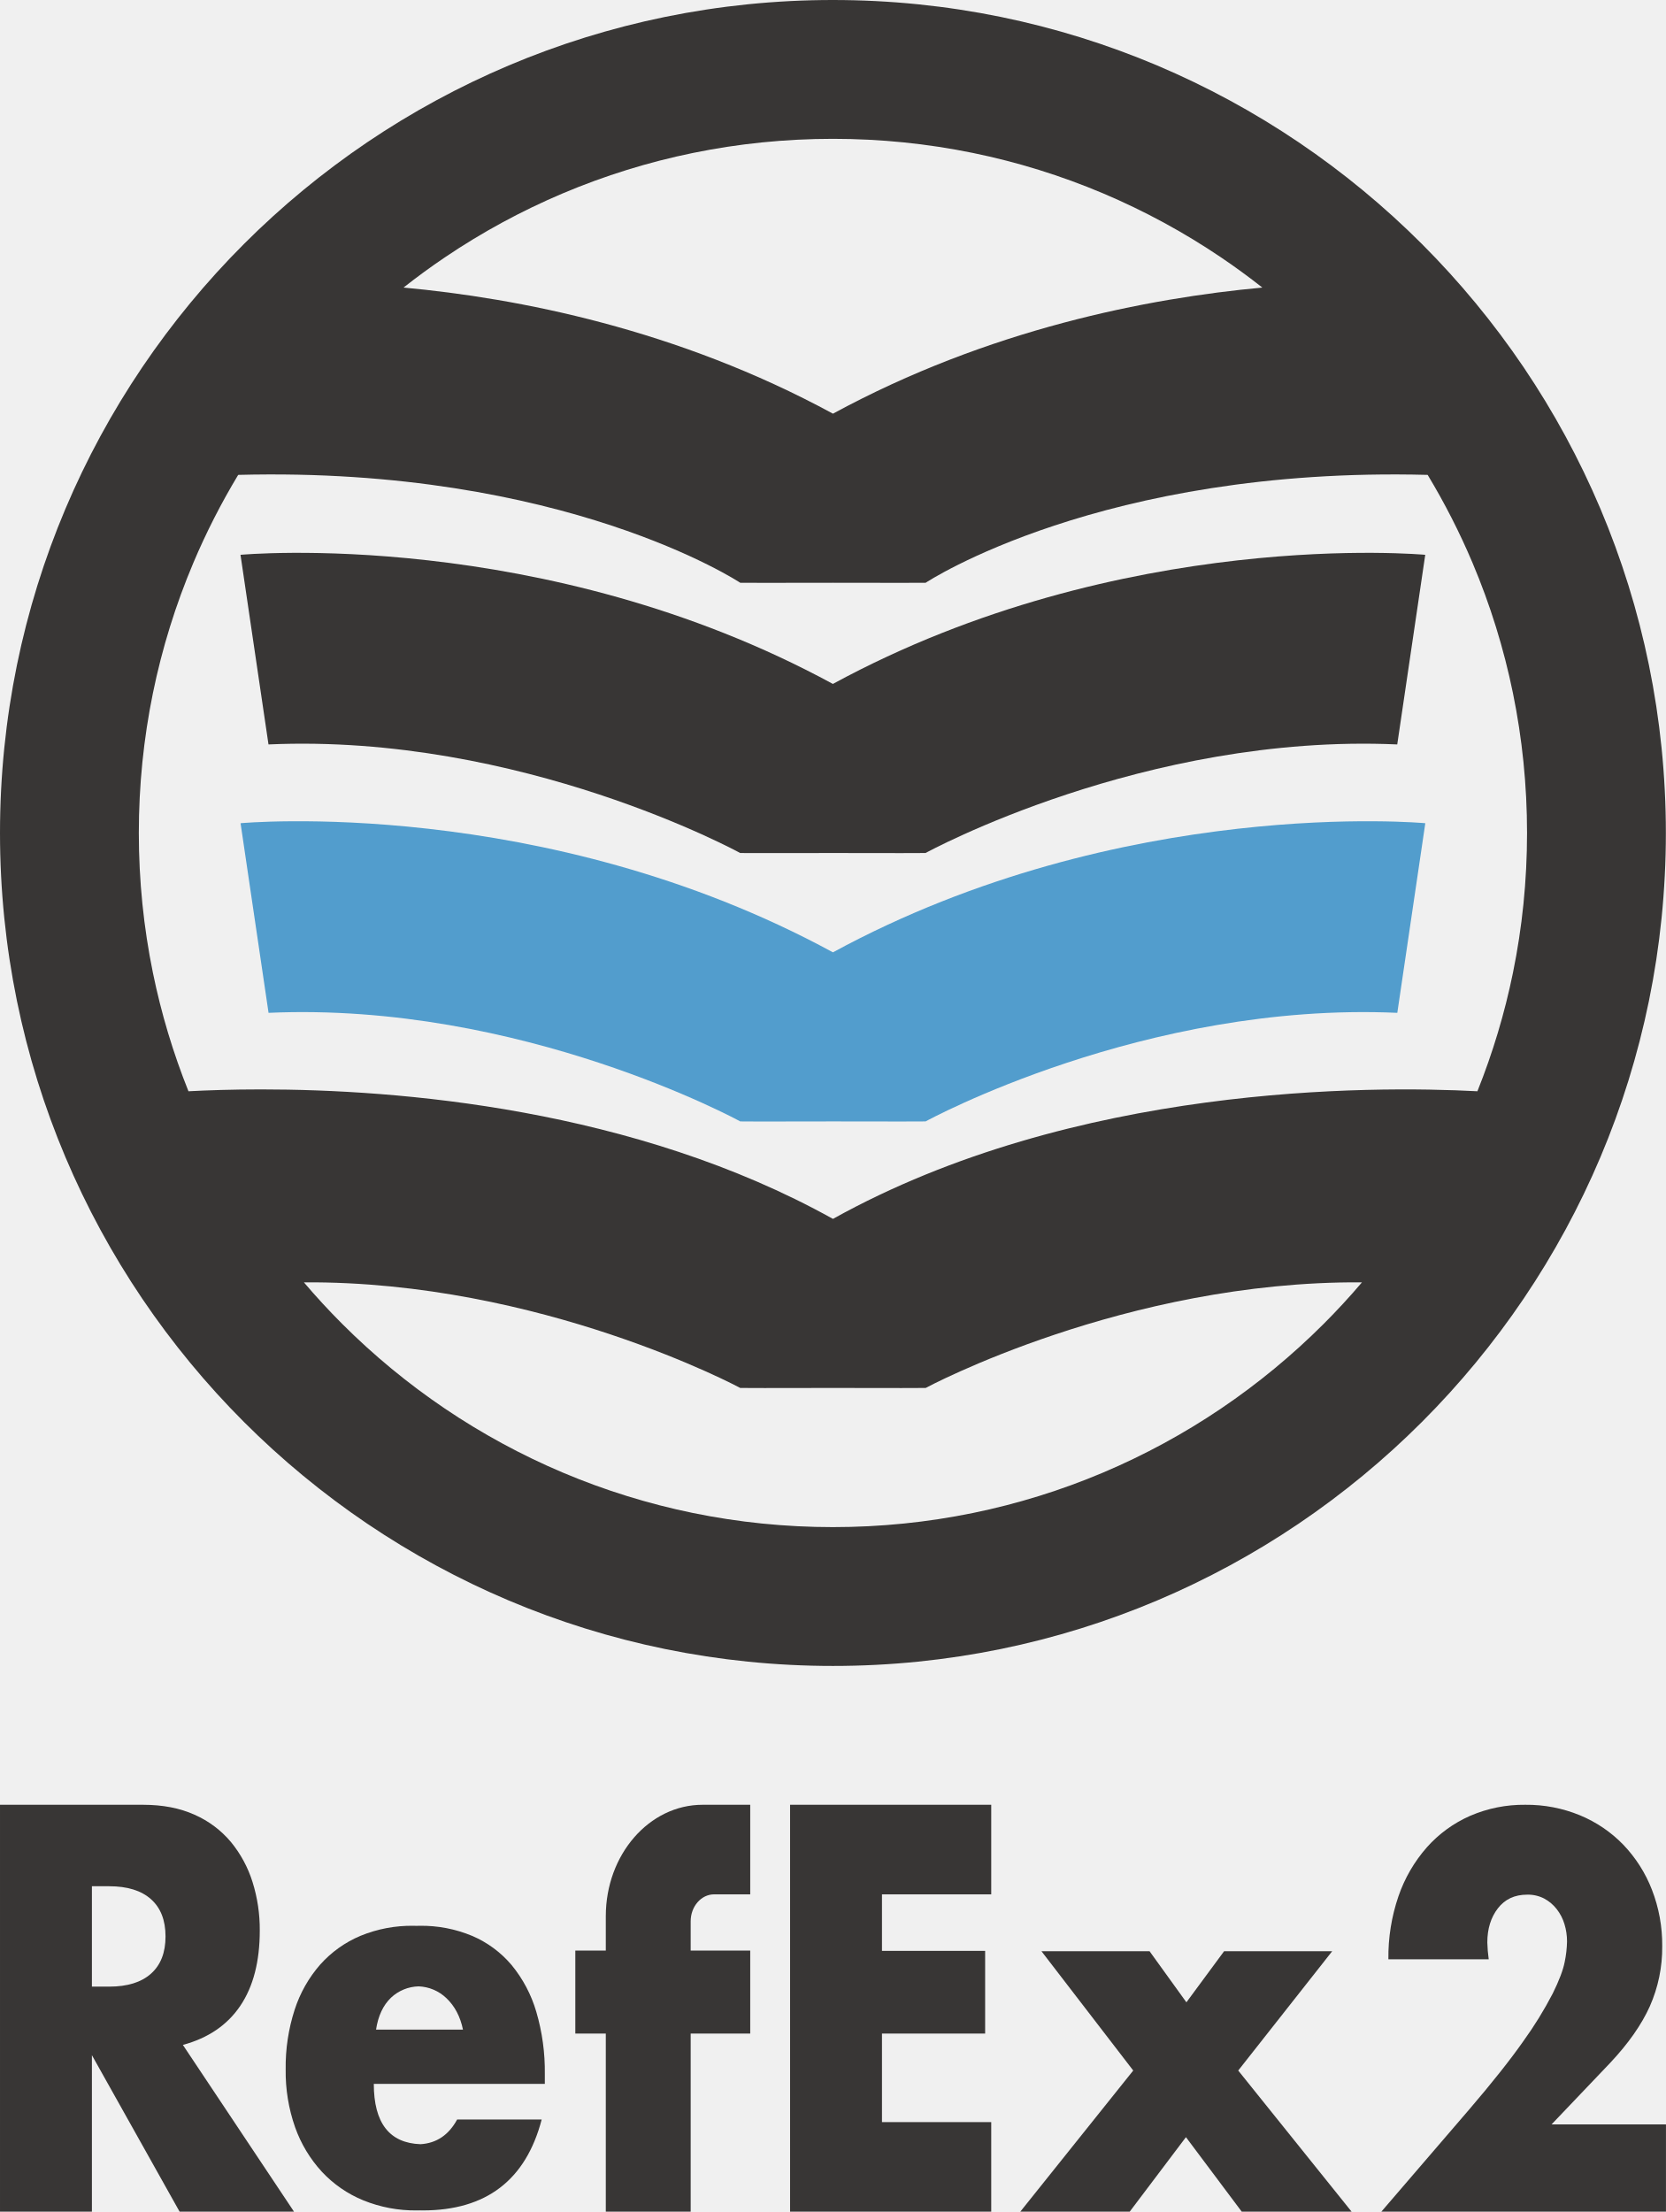
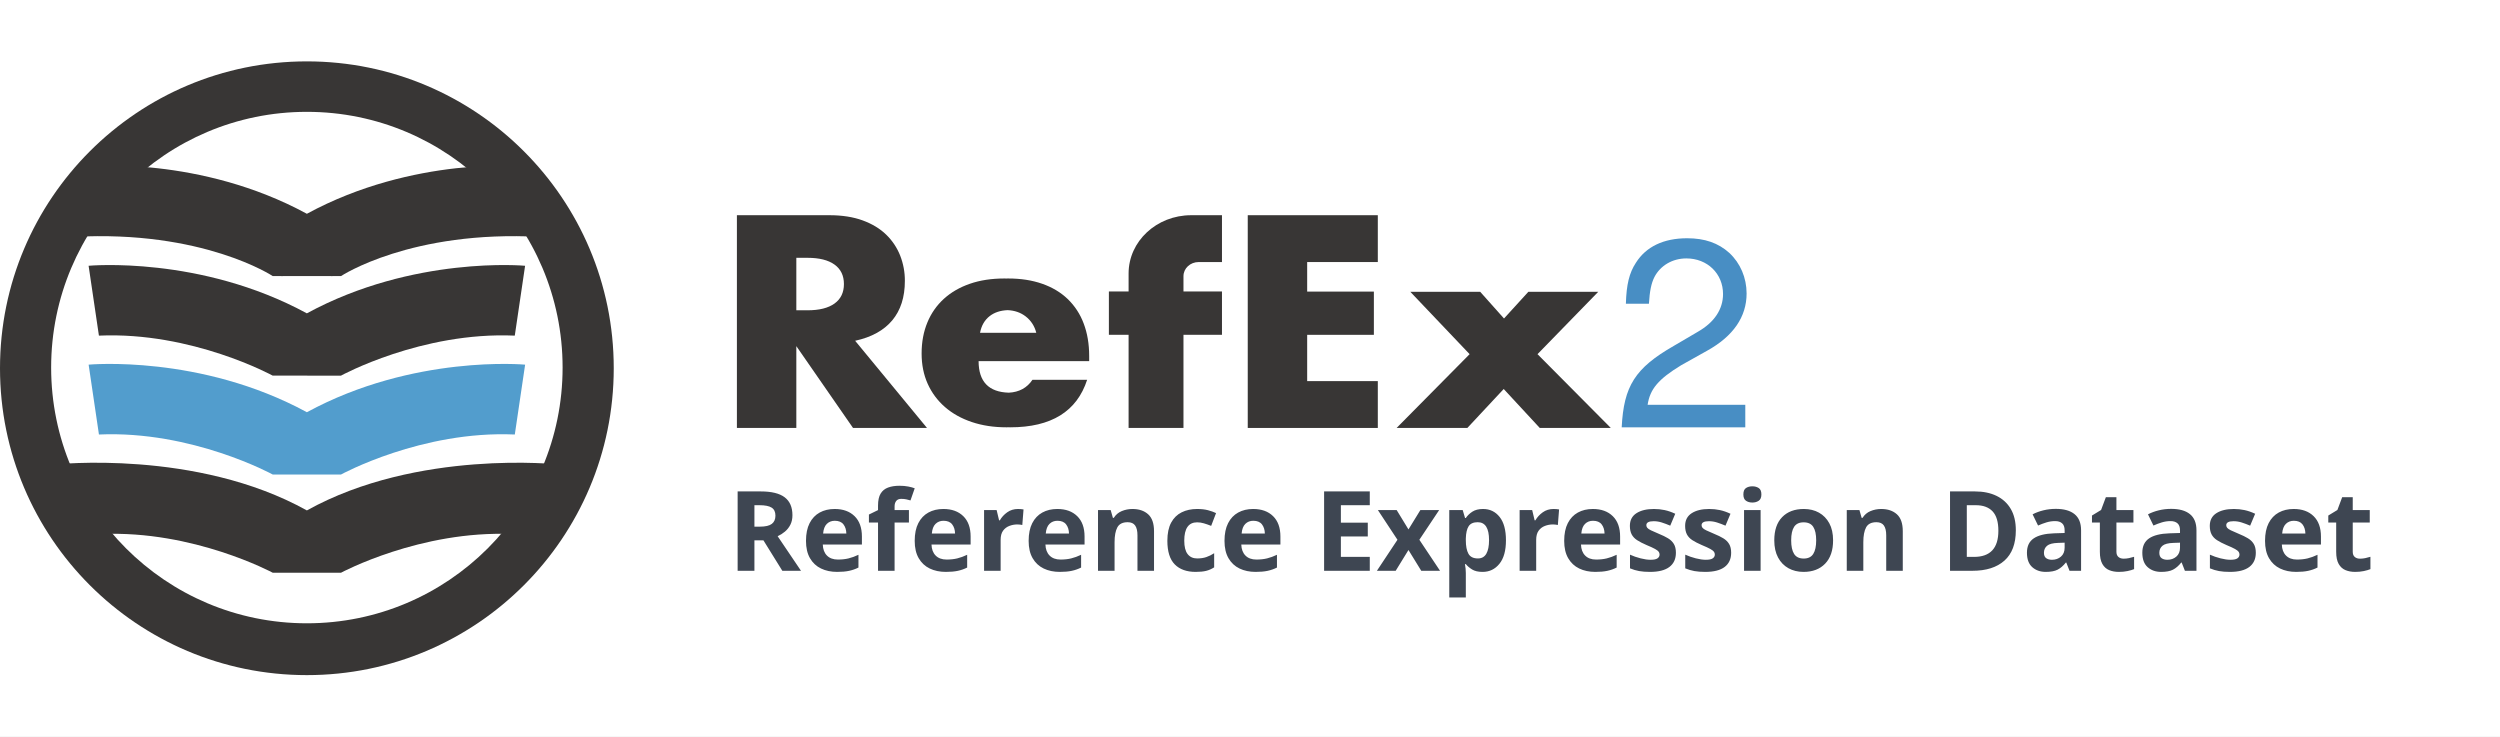
- <svg xmlns="http://www.w3.org/2000/svg" width="900.001" height="1195" viewBox="0 0 900.001 1195">
+ <svg xmlns="http://www.w3.org/2000/svg" width="3666" height="1080" viewBox="0 0 3666 1080">
  <defs>
    <clipPath id="clip-path">
-       <rect id="Rectangle_6" data-name="Rectangle 6" width="900" height="220" transform="translate(0 0)" fill="#383635" />
+       <rect id="Rectangle_6" data-name="Rectangle 6" width="1284" height="313" transform="translate(0 -0.393)" fill="#383635" />
+     </clipPath>
+     <clipPath id="clip-Re-design_SVG_1">
+       <rect width="3666" height="1080" />
    </clipPath>
  </defs>
-   <path id="Union_20" data-name="Union 20" d="M-6496.01,897.676a450.959,450.959,0,0,1-44.681-6.819c-14.5-2.966-29.007-6.7-43.125-11.088-13.96-4.343-27.871-9.434-41.344-15.133a449.879,449.879,0,0,1-76.439-41.489,453.138,453.138,0,0,1-66.6-54.949,453.111,453.111,0,0,1-54.949-66.6,449.743,449.743,0,0,1-41.489-76.439c-5.7-13.474-10.792-27.385-15.133-41.344-4.392-14.122-8.122-28.631-11.088-43.126a451.4,451.4,0,0,1-6.819-44.681A457.467,457.467,0,0,1-6900,450a457.468,457.468,0,0,1,2.324-46.011,451.4,451.4,0,0,1,6.819-44.681c2.966-14.494,6.7-29,11.088-43.126,4.341-13.959,9.434-27.868,15.133-41.344a449.876,449.876,0,0,1,41.489-76.439,453.328,453.328,0,0,1,54.949-66.6,453.16,453.16,0,0,1,66.6-54.948,450.008,450.008,0,0,1,76.439-41.491c13.474-5.7,27.383-10.79,41.344-15.131,14.119-4.392,28.628-8.122,43.125-11.09a451.477,451.477,0,0,1,44.681-6.818A456.886,456.886,0,0,1-6450,0a456.847,456.847,0,0,1,46.01,2.324,451.3,451.3,0,0,1,44.681,6.818c14.5,2.968,29.005,6.7,43.125,11.09,13.959,4.341,27.87,9.432,41.344,15.131A449.971,449.971,0,0,1-6198.4,76.853a453.215,453.215,0,0,1,66.6,54.948,453.449,453.449,0,0,1,54.949,66.6,450.084,450.084,0,0,1,41.489,76.439c5.7,13.476,10.79,27.386,15.131,41.344,4.392,14.122,8.123,28.63,11.089,43.126a451.4,451.4,0,0,1,6.819,44.681A457.3,457.3,0,0,1-6000,450a457.3,457.3,0,0,1-2.322,46.01,451.4,451.4,0,0,1-6.819,44.681c-2.966,14.5-6.7,29.005-11.089,43.126-4.341,13.959-9.433,27.868-15.131,41.344a450.016,450.016,0,0,1-41.489,76.439,453.265,453.265,0,0,1-54.949,66.6,453.116,453.116,0,0,1-66.6,54.949,449.842,449.842,0,0,1-76.439,41.489c-13.474,5.7-27.385,10.792-41.344,15.133-14.12,4.392-28.628,8.122-43.125,11.088a450.783,450.783,0,0,1-44.681,6.819A456.85,456.85,0,0,1-6450,900,456.889,456.889,0,0,1-6496.01,897.676Zm-219.155-182.511a377.591,377.591,0,0,0,55.5,45.791,374.925,374.925,0,0,0,63.7,34.575,373.046,373.046,0,0,0,70.391,21.85,375.587,375.587,0,0,0,37.235,5.683A380.95,380.95,0,0,0-6450,825a381,381,0,0,0,38.343-1.936,375.643,375.643,0,0,0,37.234-5.683,373.027,373.027,0,0,0,70.389-21.85,374.965,374.965,0,0,0,63.7-34.575,377.673,377.673,0,0,0,55.5-45.791q10.761-10.761,20.652-22.4c-127.926-.837-235.568,56.958-235.715,57.059-.05.036-5.635.047-13.057.047-14.645,0-36.446-.047-37.033-.047s-22.389.047-37.032.047c-7.422,0-13.006-.01-13.057-.047-.146-.1-107.813-57.9-235.741-57.059Q-6725.942,704.385-6715.166,715.165Zm265.178-56.678c130.6-72.661,290.7-71.981,348.168-68.953a373.307,373.307,0,0,0,19.2-63.96,376.269,376.269,0,0,0,5.682-37.234A381,381,0,0,0-6075,450a381,381,0,0,0-1.936-38.341,376.268,376.268,0,0,0-5.682-37.234,373.086,373.086,0,0,0-21.852-70.391,374.671,374.671,0,0,0-24.218-47.484c-176.242-4.6-271.064,58.174-271.209,58.276-.05.036-5.635.048-13.057.048-14.551,0-36.171-.047-37.021-.048v0s-22.2.047-37.046.047c-7.422,0-13.006-.012-13.058-.047-.145-.1-94.994-62.875-271.235-58.277a374.539,374.539,0,0,0-24.217,47.484,373.133,373.133,0,0,0-21.851,70.391,375.7,375.7,0,0,0-5.683,37.234A380.86,380.86,0,0,0-6825,450a380.861,380.861,0,0,0,1.936,38.341,375.7,375.7,0,0,0,5.683,37.234,373.3,373.3,0,0,0,19.2,63.961c10.123-.534,23.435-1,39.214-1C-6685.214,588.54-6557.6,598.618-6449.987,658.487Zm0-435c84.1-45.713,170.27-62.439,231.977-68.132q-10.871-8.572-22.322-16.311a375.077,375.077,0,0,0-63.7-34.575,372.986,372.986,0,0,0-70.389-21.85,375.659,375.659,0,0,0-37.234-5.683A381,381,0,0,0-6450,75a380.955,380.955,0,0,0-38.341,1.936,375.6,375.6,0,0,0-37.235,5.683,373,373,0,0,0-70.391,21.85,375,375,0,0,0-63.7,34.575q-11.436,7.726-22.319,16.308C-6620.276,161.044-6534.1,177.769-6449.987,223.488Z" transform="translate(6900)" fill="#383635" />
-   <g id="Group_17" data-name="Group 17" transform="translate(0.001 975)">
-     <g id="Group_15" data-name="Group 15" transform="translate(0 0)" clip-path="url(#clip-path)">
-       <path id="Path_34" data-name="Path 34" d="M158.839,219.815H97.026L49.654,135.271v84.544H0V0H77.266q15.96,0,27.866,5.393a54.029,54.029,0,0,1,19.635,14.724,64.212,64.212,0,0,1,11.652,21.572,85.483,85.483,0,0,1,3.926,26.239q0,25.075-10.513,40.668T98.8,129.732ZM49.654,98.246h9.373q14.689,0,22.544-7t7.854-20.114q0-13.121-7.854-20.117t-22.544-7H49.654Z" transform="translate(0 0)" fill="#383635" />
-       <path id="Path_35" data-name="Path 35" d="M283.18,138.1v-5.3a114.027,114.027,0,0,0-4.607-33.629,71.087,71.087,0,0,0-13.339-25.258,57.3,57.3,0,0,0-21.341-15.768A70.948,70.948,0,0,0,215.519,52.7c-.55,0-1.084.025-1.629.035-.536-.01-1.063-.035-1.605-.035a72.462,72.462,0,0,0-28.737,5.441,60.631,60.631,0,0,0-21.706,15.49A69.468,69.468,0,0,0,148.02,98.05a100.368,100.368,0,0,0-4.851,32.234,90.662,90.662,0,0,0,5.092,31.257,70.029,70.029,0,0,0,14.429,24,63.421,63.421,0,0,0,22.433,15.49,74.489,74.489,0,0,0,28.859,5.441c.645,0,1.275-.016,1.91-.029.443.006.877.029,1.324.029q51.409,0,64.265-49.118H235.809Q229,169.892,216.03,170.694q-25.225-.876-25.248-32.6h92.4Zm-91.185-29.3q1.695-11.158,8.124-17.3a22.56,22.56,0,0,1,14.924-6.075,22.931,22.931,0,0,1,14.945,6.354q6.788,6.424,8.973,17.024Z" transform="translate(11.167 12.678)" fill="#383635" />
-       <path id="Path_36" data-name="Path 36" d="M363.326,48.395h19.5V0H357.1C328.215,0,304.8,26.949,304.8,60.192V78.78H288.331V123.6H304.8v96.218h45.853V123.6h32.173V78.78H350.649v-15.8c0-8.056,5.676-14.588,12.677-14.588" transform="translate(22.49 0)" fill="#383635" />
-       <path id="Path_37" data-name="Path 37" d="M504.637,48.395H445.611V78.924h55.733V123.6H445.611v47.824h59.026v48.394H395.959V0H504.637Z" transform="translate(30.885 0)" fill="#383635" />
-       <path id="Path_38" data-name="Path 38" d="M629.077,128.231l50.761-64.447h-58.4L601.082,91.377l-19.9-27.593h-58.4l49.569,64.447-61.007,76.24h59.111l30.375-40.251,30.144,40.251h59.35Z" transform="translate(39.885 15.344)" fill="#383635" />
-       <path id="Path_39" data-name="Path 39" d="M846.06,219.815H692.289l47.374-55.1q18.744-21.867,29.386-37.063a206.421,206.421,0,0,0,15.833-25.7q5.189-10.5,6.459-17.039a59.883,59.883,0,0,0,1.267-11.076,31.9,31.9,0,0,0-1.393-9.372,24.8,24.8,0,0,0-4.18-8.093,21.521,21.521,0,0,0-6.713-5.681,19.127,19.127,0,0,0-9.247-2.13q-10.134,0-15.833,7.384t-5.7,18.46a77.811,77.811,0,0,0,.759,9.088H696.09a101.232,101.232,0,0,1,5.446-34.08A78.741,78.741,0,0,1,716.862,23,67.466,67.466,0,0,1,740.3,5.963,73.082,73.082,0,0,1,770.061,0a75.626,75.626,0,0,1,29.513,5.678,69.666,69.666,0,0,1,23.433,15.905A73.459,73.459,0,0,1,838.46,45.865a82.153,82.153,0,0,1,5.573,30.53,78.314,78.314,0,0,1-6.713,32.518q-6.715,14.909-21.407,30.53l-31.666,33.229H846.06Z" transform="translate(53.999 0)" fill="#383635" />
+   <g id="Re-design_SVG_1" data-name="Re-design (SVG) – 1" clip-path="url(#clip-Re-design_SVG_1)">
+     <rect width="3666" height="1080" fill="#fff" />
+     <g id="Group_33" data-name="Group 33" transform="translate(-90 15)">
+       <circle id="black_ellipse" data-name="black ellipse" cx="450" cy="450" r="450" transform="translate(90 75)" fill="#383635" />
+       <circle id="white_ellipse" data-name="white ellipse" cx="375" cy="375" r="375" transform="translate(165 149)" fill="#fff" />
    </g>
+     <path id="Union_20" data-name="Union 20" d="M-6530.017,597.169c-.587,0-22.389.047-37.032.047-7.422,0-13.007-.01-13.057-.047-.152-.106-116.6-62.619-251.194-56.669L-6900,438.48s207.745-22.915,369.984,67.348c162.238-90.263,369.984-67.348,369.984-67.348l-68.7,102.02c-134.594-5.95-251.041,56.563-251.193,56.669-.05.036-5.635.047-13.057.047C-6507.626,597.216-6529.428,597.17-6530.017,597.169Zm.014-435v0s-22.2.047-37.045.047c-7.422,0-13.007-.012-13.059-.047-.151-.107-102.468-67.842-292.092-57.431l22.136-103.67s163.593-15.28,320.047,69.762c156.455-85.042,320.046-69.762,320.046-69.762l22.136,103.67c-189.624-10.411-291.941,57.324-292.092,57.429-.05.036-5.635.048-13.057.048C-6507.533,162.216-6529.151,162.169-6530,162.168Z" transform="translate(6980.027 242.658)" fill="#383635" />
+     <g id="Group_17" data-name="Group 17" transform="translate(1080.469 315.517)">
+       <g id="Mask_Group_15" data-name="Mask Group 15" transform="translate(-0.469 -0.124)" clip-path="url(#clip-path)">
+         <path id="Path_34" data-name="Path 34" d="M278.758,311.97H170.278L87.141,191.981V311.97H0V0H135.6q28.009,0,48.9,7.654t34.458,20.9a87.491,87.491,0,0,1,20.449,30.616,100.142,100.142,0,0,1,6.89,37.24q0,35.587-18.449,57.718t-54.463,30ZM87.141,139.435h16.45q25.778,0,39.564-9.93t13.784-28.547q0-18.622-13.784-28.551t-39.564-9.93H87.141Z" transform="translate(0.595 0.188)" fill="#383635" />
+         <path id="Path_35" data-name="Path 35" d="M388.883,173.9v-7.525q0-26.531-8.086-47.728A96.437,96.437,0,0,0,357.388,82.8q-15.321-14.647-37.453-22.378T270.141,52.7c-.965,0-1.9.035-2.859.049-.94-.014-1.865-.049-2.817-.049q-28.091,0-50.433,7.722T175.94,82.406a95.842,95.842,0,0,0-24.257,34.657q-8.522,20.4-8.513,45.747,0,24.564,8.937,44.361a98.1,98.1,0,0,0,25.322,34.063q16.38,14.261,39.37,21.983t50.647,7.722c1.131,0,2.238-.023,3.352-.041.777.009,1.54.041,2.323.041q90.222,0,112.783-69.709H305.749q-11.953,17.792-34.712,18.93-44.269-1.244-44.309-46.261H388.883ZM228.857,132.311q2.974-15.835,14.257-24.558,10.318-7.968,26.191-8.622c10.171.454,18.928,3.44,26.229,9.018a42.8,42.8,0,0,1,15.748,24.161Z" transform="translate(128.282 40.274)" fill="#383635" />
+         <path id="Path_36" data-name="Path 36" d="M419.946,68.684H454.16V0H409.022c-50.7,0-91.795,38.248-91.795,85.429v26.38h-28.9v63.607h28.9V311.97H397.7V175.414H454.16V111.807H397.7V89.387c0-11.434,9.961-20.7,22.248-20.7" transform="translate(257.745 0.187)" fill="#383635" />
+         <path id="Path_37" data-name="Path 37" d="M586.685,68.684H483.1v43.328h97.809v63.4H483.1v67.873H586.685v68.683H395.959V0H586.685Z" transform="translate(353.735 0.187)" fill="#383635" />
+         <path id="Path_38" data-name="Path 38" d="M717.963,155.25l89.084-91.466H704.561l-35.728,39.16L633.9,63.784H531.416l86.991,91.466-107.066,108.2H615.08l53.307-57.126,52.9,57.126H825.447Z" transform="translate(456.639 48.705)" fill="#383635" />
+         <path id="Path_39" data-name="Path 39" d="M962.153,311.97H692.289l83.14-78.194q32.9-31.034,51.572-52.6T854.786,144.7q9.107-14.906,11.336-24.183a69.473,69.473,0,0,0,2.223-15.719,37.34,37.34,0,0,0-2.445-13.3,33.416,33.416,0,0,0-7.336-11.486,36.908,36.908,0,0,0-11.781-8.062,40.184,40.184,0,0,0-16.228-3.023q-17.785,0-27.786,10.479t-10,26.2a89.807,89.807,0,0,0,1.332,12.9H698.96q0-26.6,9.557-48.367a109.284,109.284,0,0,1,26.9-37.486A120.667,120.667,0,0,1,776.539,8.463Q800.32,0,828.777,0a160.506,160.506,0,0,1,51.8,8.058Q904.35,16.127,921.7,30.632a104.489,104.489,0,0,1,27.12,34.461,97.159,97.159,0,0,1,9.781,43.33,93.33,93.33,0,0,1-11.781,46.15q-11.785,21.159-37.568,43.33l-55.573,47.159H962.153Z" transform="translate(618.018 0.188)" fill="#383635" />
+       </g>
+     </g>
+     <path id="Union_4" data-name="Union 4" d="M-6579.966,162.168c-1.265,0-49.927.1-50.076,0s-118.237-64.737-254.834-58.659L-6900,1.067s163.59-15.27,320.035,69.754C-6423.52-14.2-6259.93,1.067-6259.93,1.067l-15.125,102.442c-136.6-6.078-254.682,58.553-254.834,58.659-.05.035-5.634.047-13.056.047C-6557.5,162.215-6579.128,162.169-6579.966,162.168Z" transform="translate(7029.93 388.661)" fill="#383635" />
+     <path id="Union_7" data-name="Union 7" d="M-6579.966,162.168c-1.265,0-49.927.1-50.076,0s-118.237-64.737-254.834-58.659L-6900,1.067s163.59-15.27,320.035,69.754C-6423.52-14.2-6259.93,1.067-6259.93,1.067l-15.125,102.442c-136.6-6.078-254.682,58.553-254.834,58.659-.05.035-5.634.047-13.056.047C-6557.5,162.215-6579.128,162.169-6579.966,162.168Z" transform="translate(7029.965 533.66)" fill="#529dcd" />
+     <text id="Reference_Expression_Dataset" data-name="Reference Expression Dataset" transform="translate(1067 837)" fill="#3e4652" font-size="163" font-family="Futura-Bold, Futura" font-weight="700">
+       <tspan x="0" y="0">Reference Expression Dataset</tspan>
+     </text>
+     <text id="_2" data-name="2" transform="translate(2365 627)" fill="#488ec4" font-size="384" font-family="Helvetica">
+       <tspan x="0" y="0">2</tspan>
+     </text>
  </g>
-   <path id="Union_4" data-name="Union 4" d="M-6579.966,162.168c-1.265,0-49.927.1-50.076,0s-118.237-64.737-254.834-58.659L-6900,1.067s163.59-15.27,320.035,69.754C-6423.52-14.2-6259.93,1.067-6259.93,1.067l-15.125,102.442c-136.6-6.078-254.682,58.553-254.834,58.659-.05.035-5.634.047-13.056.047C-6557.5,162.215-6579.128,162.169-6579.966,162.168Z" transform="translate(7029.931 298.661)" fill="#383635" />
-   <path id="Union_7" data-name="Union 7" d="M-6579.966,162.168c-1.265,0-49.927.1-50.076,0s-118.237-64.737-254.834-58.659L-6900,1.067s163.59-15.27,320.035,69.754C-6423.52-14.2-6259.93,1.067-6259.93,1.067l-15.125,102.442c-136.6-6.078-254.682,58.553-254.834,58.659-.05.035-5.634.047-13.056.047C-6557.5,162.215-6579.128,162.169-6579.966,162.168Z" transform="translate(7029.966 443.66)" fill="#529dcd" />
</svg>
